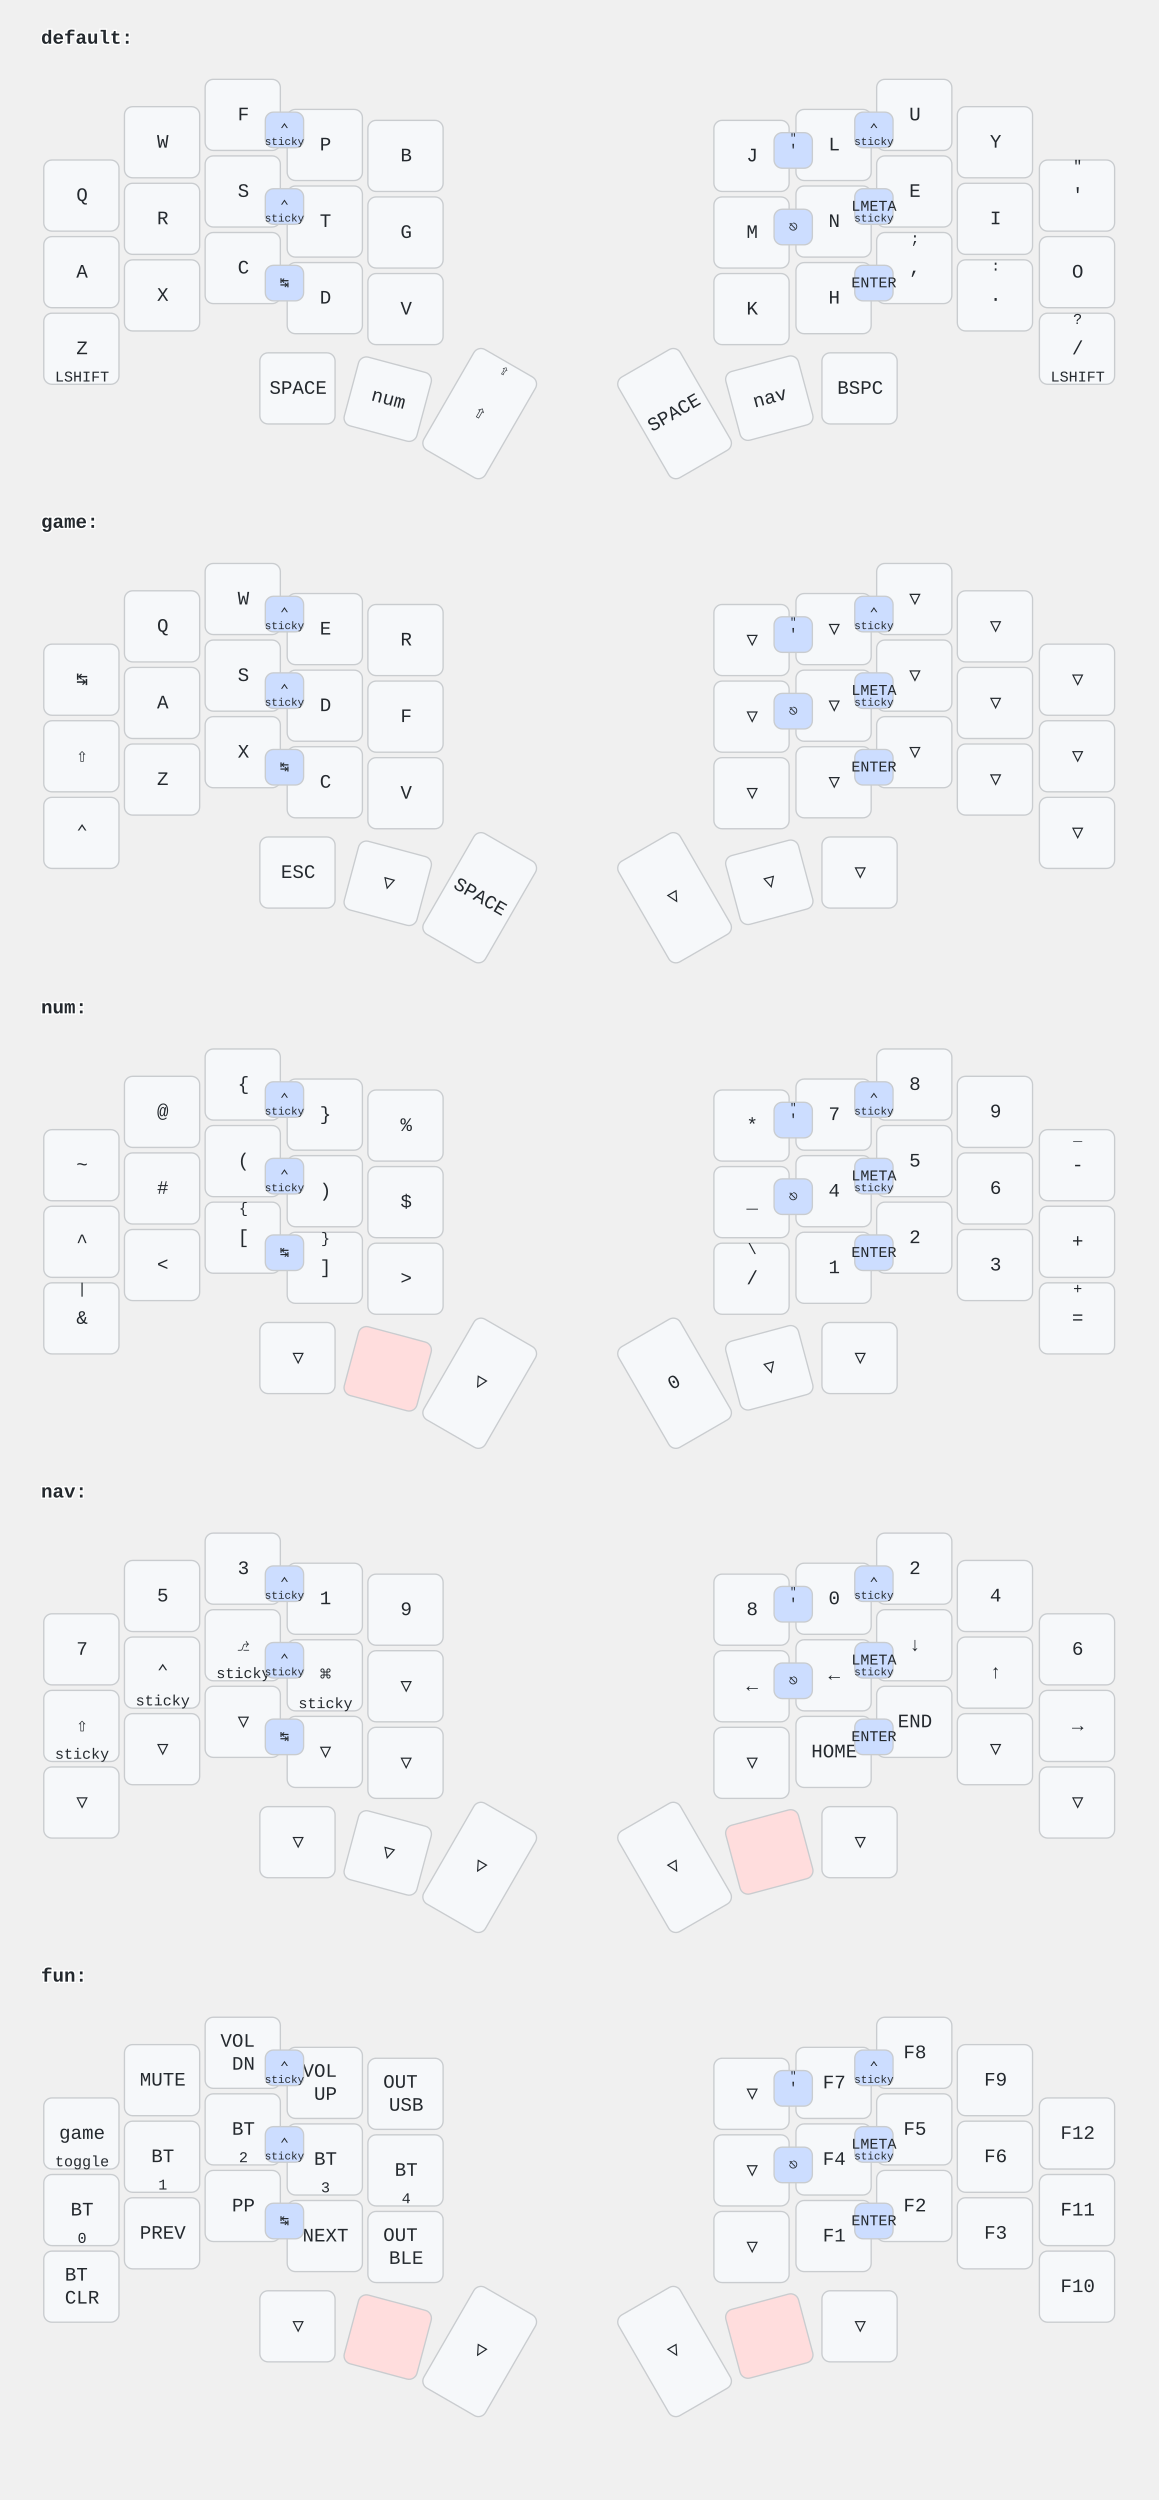
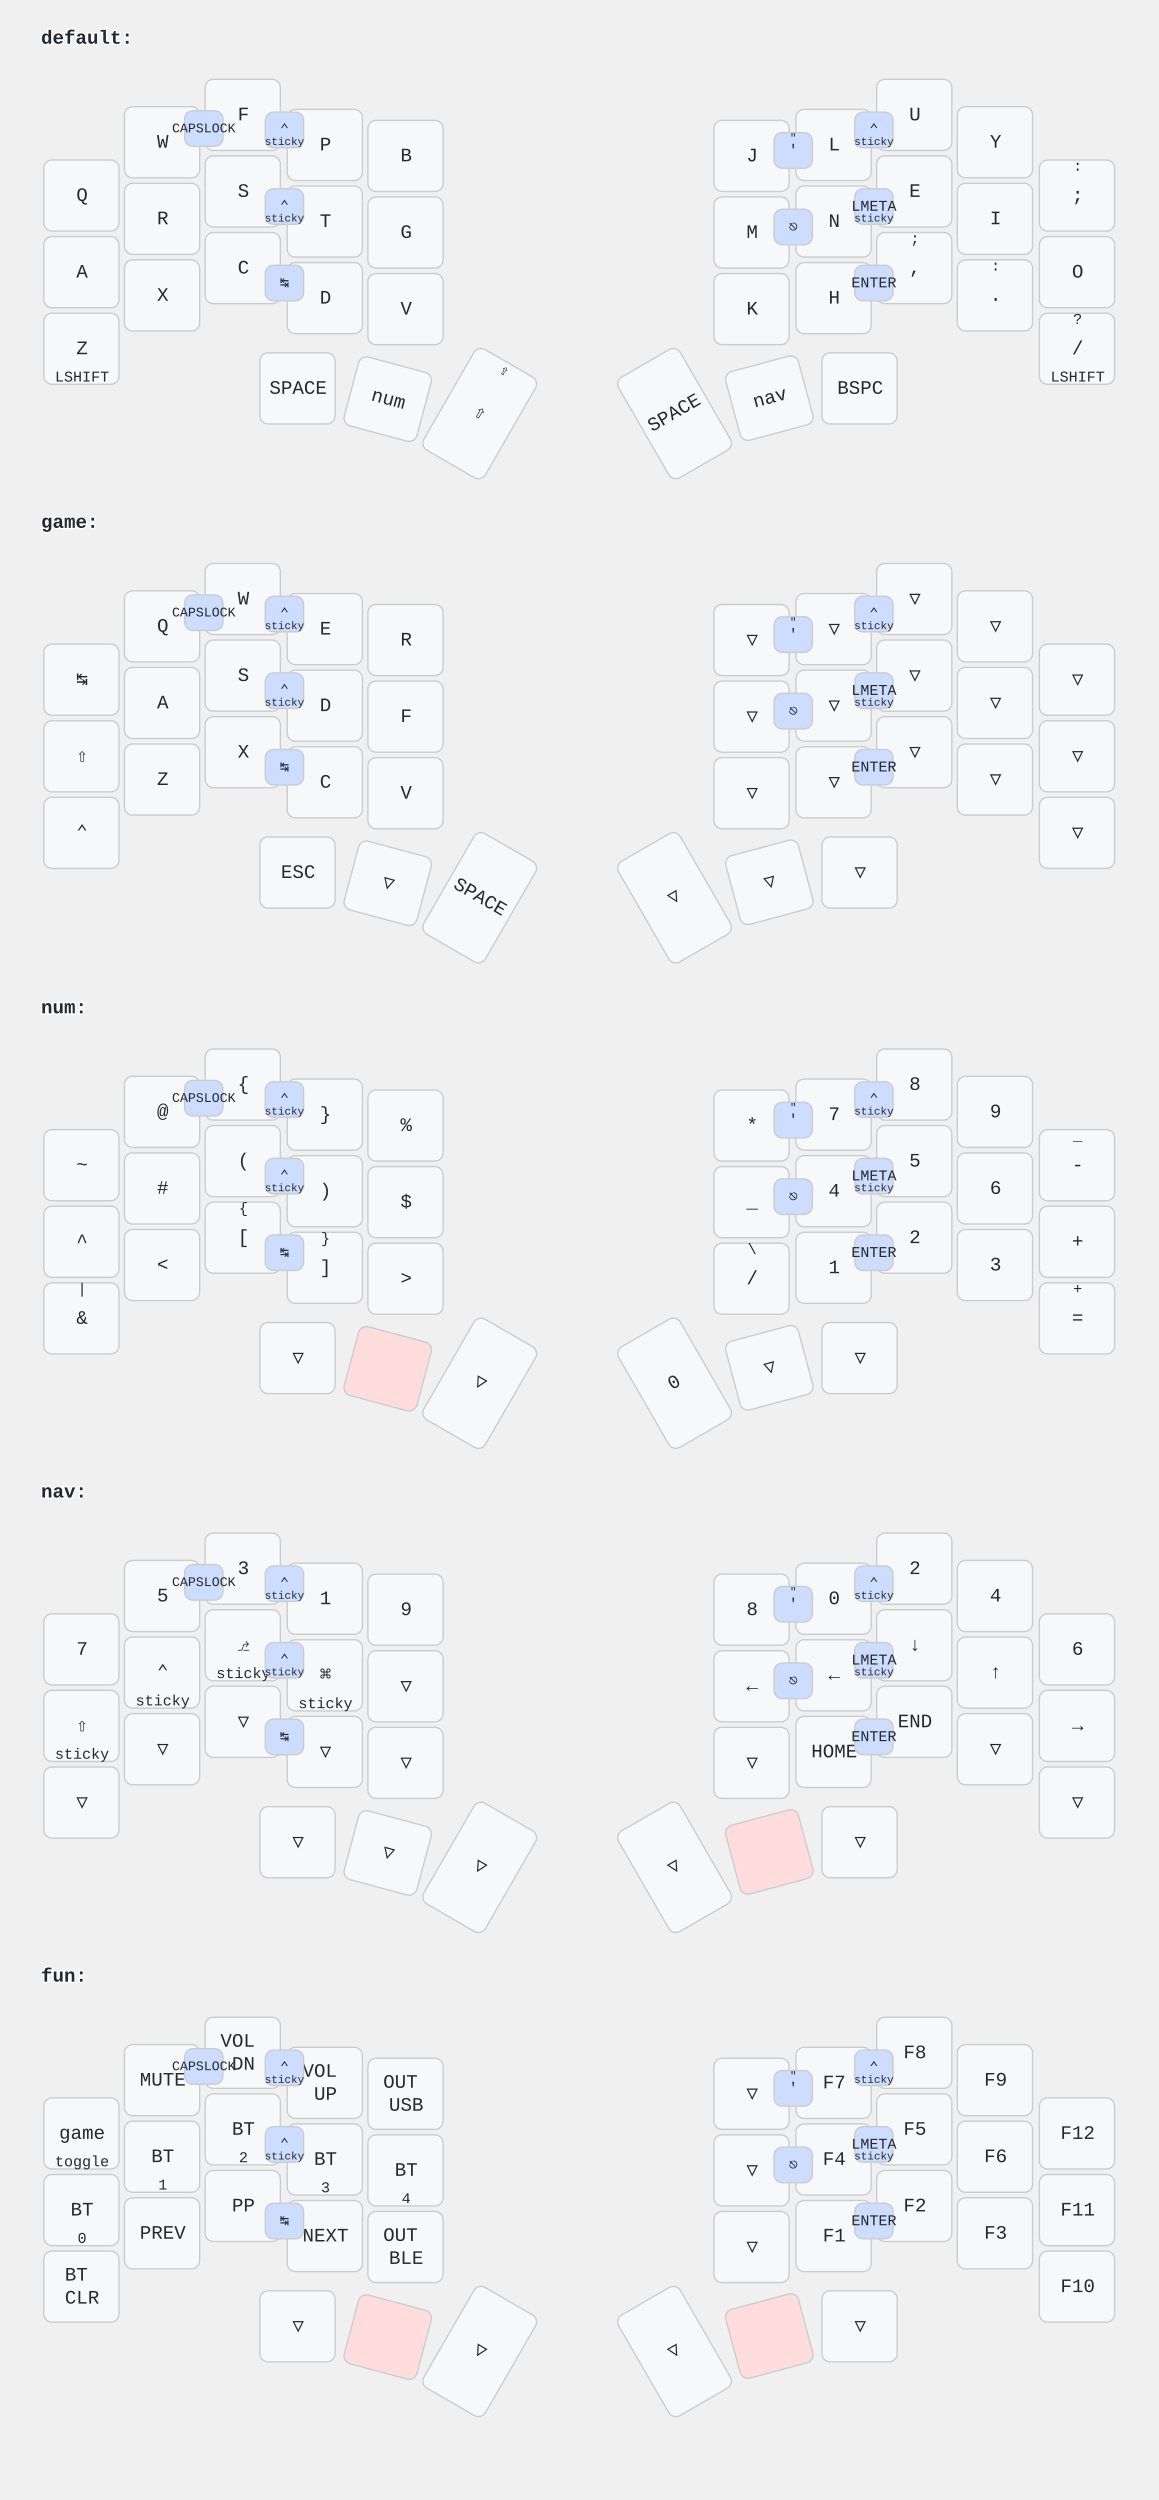
<svg xmlns="http://www.w3.org/2000/svg" width="847" height="1828" viewBox="0 0 847 1828" class="keymap">
  <style>/* font and background color specifications */
svg {
    font-family: SFMono-Regular,Consolas,Liberation Mono,Menlo,monospace;
    font-size: 14px;
    font-kerning: normal;
    text-rendering: optimizeLegibility;
    fill: #24292e;
}

/* default key styling */
rect {
    fill: #f6f8fa;
    stroke: #c9cccf;
    stroke-width: 1;
}

/* color accent for combo boxes */
rect.combo {
    fill: #cdf;
}

/* color accent for held keys */
rect.held, rect.combo.held {
    fill: #fdd;
}

/* color accent for ghost (optional) keys */
rect.ghost, rect.combo.ghost {
    fill: #ddd;
}

text {
    text-anchor: middle;
    dominant-baseline: middle;
}

/* styling for layer labels */
text.label {
    font-weight: bold;
    text-anchor: start;
    stroke: white;
    stroke-width: 2;
    paint-order: stroke;
}

/* styling for combo tap, and key hold/shifted label text */
text.combo, text.hold, text.shifted {
    font-size: 11px;
}

text.hold {
    text-anchor: middle;
    dominant-baseline: auto;
}

text.shifted {
    text-anchor: middle;
    dominant-baseline: hanging;
}

/* styling for hold/shifted label text in combo box */
text.combo.hold, text.combo.shifted {
    font-size: 8px;
}

/* styling for combo dendrons */
path {
    stroke-width: 1;
    stroke: gray;
    fill: none;
}
</style>
  <g transform="translate(30, 0)" class="layer-default">
    <text x="0" y="28" class="label" id="default">default:</text>
    <g transform="translate(0, 56)">
      <g transform="translate(30, 87)" class="key keypos-0">
        <rect rx="6" ry="6" x="-28" y="-26" width="55" height="52" class="key" />
        <text x="0" y="0" class="key tap">Q</text>
      </g>
      <g transform="translate(89, 48)" class="key keypos-1">
        <rect rx="6" ry="6" x="-28" y="-26" width="55" height="52" class="key" />
        <text x="0" y="0" class="key tap">W</text>
      </g>
      <g transform="translate(148, 28)" class="key keypos-2">
        <rect rx="6" ry="6" x="-28" y="-26" width="55" height="52" class="key" />
        <text x="0" y="0" class="key tap">F</text>
      </g>
      <g transform="translate(208, 50)" class="key keypos-3">
        <rect rx="6" ry="6" x="-28" y="-26" width="55" height="52" class="key" />
        <text x="0" y="0" class="key tap">P</text>
      </g>
      <g transform="translate(267, 58)" class="key keypos-4">
        <rect rx="6" ry="6" x="-28" y="-26" width="55" height="52" class="key" />
        <text x="0" y="0" class="key tap">B</text>
      </g>
      <g transform="translate(520, 58)" class="key keypos-5">
        <rect rx="6" ry="6" x="-28" y="-26" width="55" height="52" class="key" />
        <text x="0" y="0" class="key tap">J</text>
      </g>
      <g transform="translate(580, 50)" class="key keypos-6">
        <rect rx="6" ry="6" x="-28" y="-26" width="55" height="52" class="key" />
        <text x="0" y="0" class="key tap">L</text>
      </g>
      <g transform="translate(639, 28)" class="key keypos-7">
        <rect rx="6" ry="6" x="-28" y="-26" width="55" height="52" class="key" />
        <text x="0" y="0" class="key tap">U</text>
      </g>
      <g transform="translate(698, 48)" class="key keypos-8">
        <rect rx="6" ry="6" x="-28" y="-26" width="55" height="52" class="key" />
        <text x="0" y="0" class="key tap">Y</text>
      </g>
      <g transform="translate(758, 87)" class="key keypos-9">
        <rect rx="6" ry="6" x="-28" y="-26" width="55" height="52" class="key" />
-         <text x="0" y="0" class="key tap">'</text>
-         <text x="0" y="-24" class="key shifted">"</text>
+         <text x="0" y="0" class="key tap">;</text>
+         <text x="0" y="-24" class="key shifted">:</text>
      </g>
      <g transform="translate(30, 143)" class="key keypos-10">
        <rect rx="6" ry="6" x="-28" y="-26" width="55" height="52" class="key" />
        <text x="0" y="0" class="key tap">A</text>
      </g>
      <g transform="translate(89, 104)" class="key keypos-11">
        <rect rx="6" ry="6" x="-28" y="-26" width="55" height="52" class="key" />
        <text x="0" y="0" class="key tap">R</text>
      </g>
      <g transform="translate(148, 84)" class="key keypos-12">
        <rect rx="6" ry="6" x="-28" y="-26" width="55" height="52" class="key" />
        <text x="0" y="0" class="key tap">S</text>
      </g>
      <g transform="translate(208, 106)" class="key keypos-13">
        <rect rx="6" ry="6" x="-28" y="-26" width="55" height="52" class="key" />
        <text x="0" y="0" class="key tap">T</text>
      </g>
      <g transform="translate(267, 114)" class="key keypos-14">
        <rect rx="6" ry="6" x="-28" y="-26" width="55" height="52" class="key" />
        <text x="0" y="0" class="key tap">G</text>
      </g>
      <g transform="translate(520, 114)" class="key keypos-15">
        <rect rx="6" ry="6" x="-28" y="-26" width="55" height="52" class="key" />
        <text x="0" y="0" class="key tap">M</text>
      </g>
      <g transform="translate(580, 106)" class="key keypos-16">
        <rect rx="6" ry="6" x="-28" y="-26" width="55" height="52" class="key" />
        <text x="0" y="0" class="key tap">N</text>
      </g>
      <g transform="translate(639, 84)" class="key keypos-17">
        <rect rx="6" ry="6" x="-28" y="-26" width="55" height="52" class="key" />
        <text x="0" y="0" class="key tap">E</text>
      </g>
      <g transform="translate(698, 104)" class="key keypos-18">
        <rect rx="6" ry="6" x="-28" y="-26" width="55" height="52" class="key" />
        <text x="0" y="0" class="key tap">I</text>
      </g>
      <g transform="translate(758, 143)" class="key keypos-19">
        <rect rx="6" ry="6" x="-28" y="-26" width="55" height="52" class="key" />
        <text x="0" y="0" class="key tap">O</text>
      </g>
      <g transform="translate(30, 199)" class="key keypos-20">
        <rect rx="6" ry="6" x="-28" y="-26" width="55" height="52" class="key" />
        <text x="0" y="0" class="key tap">Z</text>
        <text x="0" y="24" class="key hold">LSHIFT</text>
      </g>
      <g transform="translate(89, 160)" class="key keypos-21">
        <rect rx="6" ry="6" x="-28" y="-26" width="55" height="52" class="key" />
        <text x="0" y="0" class="key tap">X</text>
      </g>
      <g transform="translate(148, 140)" class="key keypos-22">
        <rect rx="6" ry="6" x="-28" y="-26" width="55" height="52" class="key" />
        <text x="0" y="0" class="key tap">C</text>
      </g>
      <g transform="translate(208, 162)" class="key keypos-23">
        <rect rx="6" ry="6" x="-28" y="-26" width="55" height="52" class="key" />
        <text x="0" y="0" class="key tap">D</text>
      </g>
      <g transform="translate(267, 170)" class="key keypos-24">
        <rect rx="6" ry="6" x="-28" y="-26" width="55" height="52" class="key" />
        <text x="0" y="0" class="key tap">V</text>
      </g>
      <g transform="translate(520, 170)" class="key keypos-25">
        <rect rx="6" ry="6" x="-28" y="-26" width="55" height="52" class="key" />
        <text x="0" y="0" class="key tap">K</text>
      </g>
      <g transform="translate(580, 162)" class="key keypos-26">
        <rect rx="6" ry="6" x="-28" y="-26" width="55" height="52" class="key" />
        <text x="0" y="0" class="key tap">H</text>
      </g>
      <g transform="translate(639, 140)" class="key keypos-27">
        <rect rx="6" ry="6" x="-28" y="-26" width="55" height="52" class="key" />
        <text x="0" y="0" class="key tap">,</text>
        <text x="0" y="-24" class="key shifted">;</text>
      </g>
      <g transform="translate(698, 160)" class="key keypos-28">
        <rect rx="6" ry="6" x="-28" y="-26" width="55" height="52" class="key" />
        <text x="0" y="0" class="key tap">.</text>
        <text x="0" y="-24" class="key shifted">:</text>
      </g>
      <g transform="translate(758, 199)" class="key keypos-29">
        <rect rx="6" ry="6" x="-28" y="-26" width="55" height="52" class="key" />
        <text x="0" y="0" class="key tap">/</text>
        <text x="0" y="24" class="key hold">LSHIFT</text>
        <text x="0" y="-24" class="key shifted">?</text>
      </g>
      <g transform="translate(188, 228)" class="key keypos-30">
        <rect rx="6" ry="6" x="-28" y="-26" width="55" height="52" class="key" />
        <text x="0" y="0" class="key tap">SPACE</text>
      </g>
      <g transform="translate(254, 236) rotate(15.0)" class="key keypos-31">
        <rect rx="6" ry="6" x="-28" y="-26" width="55" height="52" class="key" />
        <a href="#num">
          <text x="0" y="0" class="key tap layer-activator">num</text>
        </a>
      </g>
      <g transform="translate(321, 246) rotate(30.0)" class="key keypos-32">
        <rect rx="6" ry="6" x="-26" y="-42" width="52" height="85" class="key" />
        <text x="0" y="0" class="key tap">⇧</text>
        <text x="0" y="-40" class="key shifted">⇪</text>
      </g>
      <g transform="translate(463, 246) rotate(-30.0)" class="key keypos-33">
        <rect rx="6" ry="6" x="-26" y="-42" width="52" height="85" class="key" />
        <text x="0" y="0" class="key tap">SPACE</text>
      </g>
      <g transform="translate(533, 235) rotate(-15.0)" class="key keypos-34">
        <rect rx="6" ry="6" x="-28" y="-26" width="55" height="52" class="key" />
        <a href="#nav">
          <text x="0" y="0" class="key tap layer-activator">nav</text>
        </a>
      </g>
      <g transform="translate(599, 228)" class="key keypos-35">
        <rect rx="6" ry="6" x="-28" y="-26" width="55" height="52" class="key" />
        <text x="0" y="0" class="key tap">BSPC</text>
      </g>
      <g class="combo combopos-0">
        <rect rx="6" ry="6" x="536" y="41" width="28" height="26" class="combo" />
        <text x="550" y="54" class="combo tap">'</text>
        <text x="550" y="43" class="combo shifted">"</text>
      </g>
      <g class="combo combopos-1">
        <rect rx="6" ry="6" x="536" y="97" width="28" height="26" class="combo" />
        <text x="550" y="110" class="combo tap">⎋</text>
      </g>
      <g class="combo combopos-2">
        <rect rx="6" ry="6" x="595" y="82" width="28" height="26" class="combo" />
        <text x="609" y="95" class="combo tap">LMETA</text>
        <text x="609" y="106" class="combo hold">sticky</text>
      </g>
      <g class="combo combopos-3">
        <rect rx="6" ry="6" x="595" y="26" width="28" height="26" class="combo" />
        <text x="609" y="39" class="combo tap">⌃</text>
        <text x="609" y="50" class="combo hold">sticky</text>
      </g>
      <g class="combo combopos-4">
        <rect rx="6" ry="6" x="164" y="26" width="28" height="26" class="combo" />
        <text x="178" y="39" class="combo tap">⌃</text>
        <text x="178" y="50" class="combo hold">sticky</text>
      </g>
      <g class="combo combopos-5">
        <rect rx="6" ry="6" x="164" y="82" width="28" height="26" class="combo" />
        <text x="178" y="95" class="combo tap">⌃</text>
        <text x="178" y="106" class="combo hold">sticky</text>
      </g>
      <g class="combo combopos-6">
        <rect rx="6" ry="6" x="595" y="138" width="28" height="26" class="combo" />
        <text x="609" y="151" class="combo tap">ENTER</text>
      </g>
      <g class="combo combopos-7">
        <rect rx="6" ry="6" x="164" y="138" width="28" height="26" class="combo" />
        <text x="178" y="151" class="combo tap">↹</text>
+       </g>
+       <g class="combo combopos-8">
+         <rect rx="6" ry="6" x="105" y="25" width="28" height="26" class="combo" />
+         <text x="119" y="38" class="combo tap">
+           <tspan style="font-size: 88%">CAPSLOCK</tspan>
+         </text>
      </g>
    </g>
  </g>
  <g transform="translate(30, 354)" class="layer-game">
    <text x="0" y="28" class="label" id="game">game:</text>
    <g transform="translate(0, 56)">
      <g transform="translate(30, 87)" class="key keypos-0">
        <rect rx="6" ry="6" x="-28" y="-26" width="55" height="52" class="key" />
        <text x="0" y="0" class="key tap">↹</text>
      </g>
      <g transform="translate(89, 48)" class="key keypos-1">
        <rect rx="6" ry="6" x="-28" y="-26" width="55" height="52" class="key" />
        <text x="0" y="0" class="key tap">Q</text>
      </g>
      <g transform="translate(148, 28)" class="key keypos-2">
        <rect rx="6" ry="6" x="-28" y="-26" width="55" height="52" class="key" />
        <text x="0" y="0" class="key tap">W</text>
      </g>
      <g transform="translate(208, 50)" class="key keypos-3">
        <rect rx="6" ry="6" x="-28" y="-26" width="55" height="52" class="key" />
        <text x="0" y="0" class="key tap">E</text>
      </g>
      <g transform="translate(267, 58)" class="key keypos-4">
        <rect rx="6" ry="6" x="-28" y="-26" width="55" height="52" class="key" />
        <text x="0" y="0" class="key tap">R</text>
      </g>
      <g transform="translate(520, 58)" class="key trans keypos-5">
        <rect rx="6" ry="6" x="-28" y="-26" width="55" height="52" class="key trans" />
        <text x="0" y="0" class="key trans tap">▽</text>
      </g>
      <g transform="translate(580, 50)" class="key trans keypos-6">
        <rect rx="6" ry="6" x="-28" y="-26" width="55" height="52" class="key trans" />
        <text x="0" y="0" class="key trans tap">▽</text>
      </g>
      <g transform="translate(639, 28)" class="key trans keypos-7">
        <rect rx="6" ry="6" x="-28" y="-26" width="55" height="52" class="key trans" />
        <text x="0" y="0" class="key trans tap">▽</text>
      </g>
      <g transform="translate(698, 48)" class="key trans keypos-8">
        <rect rx="6" ry="6" x="-28" y="-26" width="55" height="52" class="key trans" />
        <text x="0" y="0" class="key trans tap">▽</text>
      </g>
      <g transform="translate(758, 87)" class="key trans keypos-9">
        <rect rx="6" ry="6" x="-28" y="-26" width="55" height="52" class="key trans" />
        <text x="0" y="0" class="key trans tap">▽</text>
      </g>
      <g transform="translate(30, 143)" class="key keypos-10">
        <rect rx="6" ry="6" x="-28" y="-26" width="55" height="52" class="key" />
        <text x="0" y="0" class="key tap">⇧</text>
      </g>
      <g transform="translate(89, 104)" class="key keypos-11">
        <rect rx="6" ry="6" x="-28" y="-26" width="55" height="52" class="key" />
        <text x="0" y="0" class="key tap">A</text>
      </g>
      <g transform="translate(148, 84)" class="key keypos-12">
        <rect rx="6" ry="6" x="-28" y="-26" width="55" height="52" class="key" />
        <text x="0" y="0" class="key tap">S</text>
      </g>
      <g transform="translate(208, 106)" class="key keypos-13">
        <rect rx="6" ry="6" x="-28" y="-26" width="55" height="52" class="key" />
        <text x="0" y="0" class="key tap">D</text>
      </g>
      <g transform="translate(267, 114)" class="key keypos-14">
        <rect rx="6" ry="6" x="-28" y="-26" width="55" height="52" class="key" />
        <text x="0" y="0" class="key tap">F</text>
      </g>
      <g transform="translate(520, 114)" class="key trans keypos-15">
        <rect rx="6" ry="6" x="-28" y="-26" width="55" height="52" class="key trans" />
        <text x="0" y="0" class="key trans tap">▽</text>
      </g>
      <g transform="translate(580, 106)" class="key trans keypos-16">
        <rect rx="6" ry="6" x="-28" y="-26" width="55" height="52" class="key trans" />
        <text x="0" y="0" class="key trans tap">▽</text>
      </g>
      <g transform="translate(639, 84)" class="key trans keypos-17">
        <rect rx="6" ry="6" x="-28" y="-26" width="55" height="52" class="key trans" />
        <text x="0" y="0" class="key trans tap">▽</text>
      </g>
      <g transform="translate(698, 104)" class="key trans keypos-18">
        <rect rx="6" ry="6" x="-28" y="-26" width="55" height="52" class="key trans" />
        <text x="0" y="0" class="key trans tap">▽</text>
      </g>
      <g transform="translate(758, 143)" class="key trans keypos-19">
        <rect rx="6" ry="6" x="-28" y="-26" width="55" height="52" class="key trans" />
        <text x="0" y="0" class="key trans tap">▽</text>
      </g>
      <g transform="translate(30, 199)" class="key keypos-20">
        <rect rx="6" ry="6" x="-28" y="-26" width="55" height="52" class="key" />
        <text x="0" y="0" class="key tap">⌃</text>
      </g>
      <g transform="translate(89, 160)" class="key keypos-21">
        <rect rx="6" ry="6" x="-28" y="-26" width="55" height="52" class="key" />
        <text x="0" y="0" class="key tap">Z</text>
      </g>
      <g transform="translate(148, 140)" class="key keypos-22">
        <rect rx="6" ry="6" x="-28" y="-26" width="55" height="52" class="key" />
        <text x="0" y="0" class="key tap">X</text>
      </g>
      <g transform="translate(208, 162)" class="key keypos-23">
        <rect rx="6" ry="6" x="-28" y="-26" width="55" height="52" class="key" />
        <text x="0" y="0" class="key tap">C</text>
      </g>
      <g transform="translate(267, 170)" class="key keypos-24">
        <rect rx="6" ry="6" x="-28" y="-26" width="55" height="52" class="key" />
        <text x="0" y="0" class="key tap">V</text>
      </g>
      <g transform="translate(520, 170)" class="key trans keypos-25">
        <rect rx="6" ry="6" x="-28" y="-26" width="55" height="52" class="key trans" />
        <text x="0" y="0" class="key trans tap">▽</text>
      </g>
      <g transform="translate(580, 162)" class="key trans keypos-26">
        <rect rx="6" ry="6" x="-28" y="-26" width="55" height="52" class="key trans" />
        <text x="0" y="0" class="key trans tap">▽</text>
      </g>
      <g transform="translate(639, 140)" class="key trans keypos-27">
        <rect rx="6" ry="6" x="-28" y="-26" width="55" height="52" class="key trans" />
        <text x="0" y="0" class="key trans tap">▽</text>
      </g>
      <g transform="translate(698, 160)" class="key trans keypos-28">
        <rect rx="6" ry="6" x="-28" y="-26" width="55" height="52" class="key trans" />
        <text x="0" y="0" class="key trans tap">▽</text>
      </g>
      <g transform="translate(758, 199)" class="key trans keypos-29">
        <rect rx="6" ry="6" x="-28" y="-26" width="55" height="52" class="key trans" />
        <text x="0" y="0" class="key trans tap">▽</text>
      </g>
      <g transform="translate(188, 228)" class="key keypos-30">
        <rect rx="6" ry="6" x="-28" y="-26" width="55" height="52" class="key" />
        <text x="0" y="0" class="key tap">ESC</text>
      </g>
      <g transform="translate(254, 236) rotate(15.0)" class="key trans keypos-31">
        <rect rx="6" ry="6" x="-28" y="-26" width="55" height="52" class="key trans" />
        <text x="0" y="0" class="key trans tap">▽</text>
      </g>
      <g transform="translate(321, 246) rotate(30.0)" class="key keypos-32">
        <rect rx="6" ry="6" x="-26" y="-42" width="52" height="85" class="key" />
        <text x="0" y="0" class="key tap">SPACE</text>
      </g>
      <g transform="translate(463, 246) rotate(-30.0)" class="key trans keypos-33">
        <rect rx="6" ry="6" x="-26" y="-42" width="52" height="85" class="key trans" />
        <text x="0" y="0" class="key trans tap">▽</text>
      </g>
      <g transform="translate(533, 235) rotate(-15.0)" class="key trans keypos-34">
        <rect rx="6" ry="6" x="-28" y="-26" width="55" height="52" class="key trans" />
        <text x="0" y="0" class="key trans tap">▽</text>
      </g>
      <g transform="translate(599, 228)" class="key trans keypos-35">
        <rect rx="6" ry="6" x="-28" y="-26" width="55" height="52" class="key trans" />
        <text x="0" y="0" class="key trans tap">▽</text>
      </g>
      <g class="combo combopos-0">
        <rect rx="6" ry="6" x="536" y="41" width="28" height="26" class="combo" />
        <text x="550" y="54" class="combo tap">'</text>
        <text x="550" y="43" class="combo shifted">"</text>
      </g>
      <g class="combo combopos-1">
        <rect rx="6" ry="6" x="536" y="97" width="28" height="26" class="combo" />
        <text x="550" y="110" class="combo tap">⎋</text>
      </g>
      <g class="combo combopos-2">
        <rect rx="6" ry="6" x="595" y="82" width="28" height="26" class="combo" />
        <text x="609" y="95" class="combo tap">LMETA</text>
        <text x="609" y="106" class="combo hold">sticky</text>
      </g>
      <g class="combo combopos-3">
        <rect rx="6" ry="6" x="595" y="26" width="28" height="26" class="combo" />
        <text x="609" y="39" class="combo tap">⌃</text>
        <text x="609" y="50" class="combo hold">sticky</text>
      </g>
      <g class="combo combopos-4">
        <rect rx="6" ry="6" x="164" y="26" width="28" height="26" class="combo" />
        <text x="178" y="39" class="combo tap">⌃</text>
        <text x="178" y="50" class="combo hold">sticky</text>
      </g>
      <g class="combo combopos-5">
        <rect rx="6" ry="6" x="164" y="82" width="28" height="26" class="combo" />
        <text x="178" y="95" class="combo tap">⌃</text>
        <text x="178" y="106" class="combo hold">sticky</text>
      </g>
      <g class="combo combopos-6">
        <rect rx="6" ry="6" x="595" y="138" width="28" height="26" class="combo" />
        <text x="609" y="151" class="combo tap">ENTER</text>
      </g>
      <g class="combo combopos-7">
        <rect rx="6" ry="6" x="164" y="138" width="28" height="26" class="combo" />
        <text x="178" y="151" class="combo tap">↹</text>
      </g>
+       <g class="combo combopos-8">
+         <rect rx="6" ry="6" x="105" y="25" width="28" height="26" class="combo" />
+         <text x="119" y="38" class="combo tap">
+           <tspan style="font-size: 88%">CAPSLOCK</tspan>
+         </text>
+       </g>
    </g>
  </g>
  <g transform="translate(30, 709)" class="layer-num">
    <text x="0" y="28" class="label" id="num">num:</text>
    <g transform="translate(0, 56)">
      <g transform="translate(30, 87)" class="key keypos-0">
        <rect rx="6" ry="6" x="-28" y="-26" width="55" height="52" class="key" />
        <text x="0" y="0" class="key tap">~</text>
      </g>
      <g transform="translate(89, 48)" class="key keypos-1">
        <rect rx="6" ry="6" x="-28" y="-26" width="55" height="52" class="key" />
        <text x="0" y="0" class="key tap">@</text>
      </g>
      <g transform="translate(148, 28)" class="key keypos-2">
        <rect rx="6" ry="6" x="-28" y="-26" width="55" height="52" class="key" />
        <text x="0" y="0" class="key tap">{</text>
      </g>
      <g transform="translate(208, 50)" class="key keypos-3">
        <rect rx="6" ry="6" x="-28" y="-26" width="55" height="52" class="key" />
        <text x="0" y="0" class="key tap">}</text>
      </g>
      <g transform="translate(267, 58)" class="key keypos-4">
        <rect rx="6" ry="6" x="-28" y="-26" width="55" height="52" class="key" />
        <text x="0" y="0" class="key tap">%</text>
      </g>
      <g transform="translate(520, 58)" class="key keypos-5">
        <rect rx="6" ry="6" x="-28" y="-26" width="55" height="52" class="key" />
        <text x="0" y="0" class="key tap">*</text>
      </g>
      <g transform="translate(580, 50)" class="key keypos-6">
        <rect rx="6" ry="6" x="-28" y="-26" width="55" height="52" class="key" />
        <text x="0" y="0" class="key tap">7</text>
      </g>
      <g transform="translate(639, 28)" class="key keypos-7">
        <rect rx="6" ry="6" x="-28" y="-26" width="55" height="52" class="key" />
        <text x="0" y="0" class="key tap">8</text>
      </g>
      <g transform="translate(698, 48)" class="key keypos-8">
        <rect rx="6" ry="6" x="-28" y="-26" width="55" height="52" class="key" />
        <text x="0" y="0" class="key tap">9</text>
      </g>
      <g transform="translate(758, 87)" class="key keypos-9">
        <rect rx="6" ry="6" x="-28" y="-26" width="55" height="52" class="key" />
        <text x="0" y="0" class="key tap">-</text>
        <text x="0" y="-24" class="key shifted">_</text>
      </g>
      <g transform="translate(30, 143)" class="key keypos-10">
        <rect rx="6" ry="6" x="-28" y="-26" width="55" height="52" class="key" />
        <text x="0" y="0" class="key tap">^</text>
      </g>
      <g transform="translate(89, 104)" class="key keypos-11">
        <rect rx="6" ry="6" x="-28" y="-26" width="55" height="52" class="key" />
        <text x="0" y="0" class="key tap">#</text>
      </g>
      <g transform="translate(148, 84)" class="key keypos-12">
        <rect rx="6" ry="6" x="-28" y="-26" width="55" height="52" class="key" />
        <text x="0" y="0" class="key tap">(</text>
      </g>
      <g transform="translate(208, 106)" class="key keypos-13">
        <rect rx="6" ry="6" x="-28" y="-26" width="55" height="52" class="key" />
        <text x="0" y="0" class="key tap">)</text>
      </g>
      <g transform="translate(267, 114)" class="key keypos-14">
        <rect rx="6" ry="6" x="-28" y="-26" width="55" height="52" class="key" />
        <text x="0" y="0" class="key tap">$</text>
      </g>
      <g transform="translate(520, 114)" class="key keypos-15">
        <rect rx="6" ry="6" x="-28" y="-26" width="55" height="52" class="key" />
        <text x="0" y="0" class="key tap">_</text>
      </g>
      <g transform="translate(580, 106)" class="key keypos-16">
        <rect rx="6" ry="6" x="-28" y="-26" width="55" height="52" class="key" />
        <text x="0" y="0" class="key tap">4</text>
      </g>
      <g transform="translate(639, 84)" class="key keypos-17">
        <rect rx="6" ry="6" x="-28" y="-26" width="55" height="52" class="key" />
        <text x="0" y="0" class="key tap">5</text>
      </g>
      <g transform="translate(698, 104)" class="key keypos-18">
        <rect rx="6" ry="6" x="-28" y="-26" width="55" height="52" class="key" />
        <text x="0" y="0" class="key tap">6</text>
      </g>
      <g transform="translate(758, 143)" class="key keypos-19">
        <rect rx="6" ry="6" x="-28" y="-26" width="55" height="52" class="key" />
        <text x="0" y="0" class="key tap">+</text>
      </g>
      <g transform="translate(30, 199)" class="key keypos-20">
        <rect rx="6" ry="6" x="-28" y="-26" width="55" height="52" class="key" />
        <text x="0" y="0" class="key tap">&amp;</text>
        <text x="0" y="-24" class="key shifted">|</text>
      </g>
      <g transform="translate(89, 160)" class="key keypos-21">
        <rect rx="6" ry="6" x="-28" y="-26" width="55" height="52" class="key" />
        <text x="0" y="0" class="key tap">&lt;</text>
      </g>
      <g transform="translate(148, 140)" class="key keypos-22">
        <rect rx="6" ry="6" x="-28" y="-26" width="55" height="52" class="key" />
        <text x="0" y="0" class="key tap">[</text>
        <text x="0" y="-24" class="key shifted">{</text>
      </g>
      <g transform="translate(208, 162)" class="key keypos-23">
        <rect rx="6" ry="6" x="-28" y="-26" width="55" height="52" class="key" />
        <text x="0" y="0" class="key tap">]</text>
        <text x="0" y="-24" class="key shifted">}</text>
      </g>
      <g transform="translate(267, 170)" class="key keypos-24">
        <rect rx="6" ry="6" x="-28" y="-26" width="55" height="52" class="key" />
        <text x="0" y="0" class="key tap">&gt;</text>
      </g>
      <g transform="translate(520, 170)" class="key keypos-25">
        <rect rx="6" ry="6" x="-28" y="-26" width="55" height="52" class="key" />
        <text x="0" y="0" class="key tap">/</text>
        <text x="0" y="-24" class="key shifted">\</text>
      </g>
      <g transform="translate(580, 162)" class="key keypos-26">
        <rect rx="6" ry="6" x="-28" y="-26" width="55" height="52" class="key" />
        <text x="0" y="0" class="key tap">1</text>
      </g>
      <g transform="translate(639, 140)" class="key keypos-27">
        <rect rx="6" ry="6" x="-28" y="-26" width="55" height="52" class="key" />
        <text x="0" y="0" class="key tap">2</text>
      </g>
      <g transform="translate(698, 160)" class="key keypos-28">
        <rect rx="6" ry="6" x="-28" y="-26" width="55" height="52" class="key" />
        <text x="0" y="0" class="key tap">3</text>
      </g>
      <g transform="translate(758, 199)" class="key keypos-29">
        <rect rx="6" ry="6" x="-28" y="-26" width="55" height="52" class="key" />
        <text x="0" y="0" class="key tap">=</text>
        <text x="0" y="-24" class="key shifted">+</text>
      </g>
      <g transform="translate(188, 228)" class="key trans keypos-30">
        <rect rx="6" ry="6" x="-28" y="-26" width="55" height="52" class="key trans" />
        <text x="0" y="0" class="key trans tap">▽</text>
      </g>
      <g transform="translate(254, 236) rotate(15.0)" class="key held keypos-31">
        <rect rx="6" ry="6" x="-28" y="-26" width="55" height="52" class="key held" />
      </g>
      <g transform="translate(321, 246) rotate(30.0)" class="key trans keypos-32">
        <rect rx="6" ry="6" x="-26" y="-42" width="52" height="85" class="key trans" />
        <text x="0" y="0" class="key trans tap">▽</text>
      </g>
      <g transform="translate(463, 246) rotate(-30.0)" class="key keypos-33">
        <rect rx="6" ry="6" x="-26" y="-42" width="52" height="85" class="key" />
        <text x="0" y="0" class="key tap">0</text>
      </g>
      <g transform="translate(533, 235) rotate(-15.0)" class="key trans keypos-34">
        <rect rx="6" ry="6" x="-28" y="-26" width="55" height="52" class="key trans" />
        <text x="0" y="0" class="key trans tap">▽</text>
      </g>
      <g transform="translate(599, 228)" class="key trans keypos-35">
        <rect rx="6" ry="6" x="-28" y="-26" width="55" height="52" class="key trans" />
        <text x="0" y="0" class="key trans tap">▽</text>
      </g>
      <g class="combo combopos-0">
        <rect rx="6" ry="6" x="536" y="41" width="28" height="26" class="combo" />
        <text x="550" y="54" class="combo tap">'</text>
        <text x="550" y="43" class="combo shifted">"</text>
      </g>
      <g class="combo combopos-1">
        <rect rx="6" ry="6" x="536" y="97" width="28" height="26" class="combo" />
        <text x="550" y="110" class="combo tap">⎋</text>
      </g>
      <g class="combo combopos-2">
        <rect rx="6" ry="6" x="595" y="82" width="28" height="26" class="combo" />
        <text x="609" y="95" class="combo tap">LMETA</text>
        <text x="609" y="106" class="combo hold">sticky</text>
      </g>
      <g class="combo combopos-3">
        <rect rx="6" ry="6" x="595" y="26" width="28" height="26" class="combo" />
        <text x="609" y="39" class="combo tap">⌃</text>
        <text x="609" y="50" class="combo hold">sticky</text>
      </g>
      <g class="combo combopos-4">
        <rect rx="6" ry="6" x="164" y="26" width="28" height="26" class="combo" />
        <text x="178" y="39" class="combo tap">⌃</text>
        <text x="178" y="50" class="combo hold">sticky</text>
      </g>
      <g class="combo combopos-5">
        <rect rx="6" ry="6" x="164" y="82" width="28" height="26" class="combo" />
        <text x="178" y="95" class="combo tap">⌃</text>
        <text x="178" y="106" class="combo hold">sticky</text>
      </g>
      <g class="combo combopos-6">
        <rect rx="6" ry="6" x="595" y="138" width="28" height="26" class="combo" />
        <text x="609" y="151" class="combo tap">ENTER</text>
      </g>
      <g class="combo combopos-7">
        <rect rx="6" ry="6" x="164" y="138" width="28" height="26" class="combo" />
        <text x="178" y="151" class="combo tap">↹</text>
      </g>
+       <g class="combo combopos-8">
+         <rect rx="6" ry="6" x="105" y="25" width="28" height="26" class="combo" />
+         <text x="119" y="38" class="combo tap">
+           <tspan style="font-size: 88%">CAPSLOCK</tspan>
+         </text>
+       </g>
    </g>
  </g>
  <g transform="translate(30, 1063)" class="layer-nav">
    <text x="0" y="28" class="label" id="nav">nav:</text>
    <g transform="translate(0, 56)">
      <g transform="translate(30, 87)" class="key keypos-0">
        <rect rx="6" ry="6" x="-28" y="-26" width="55" height="52" class="key" />
        <text x="0" y="0" class="key tap">7</text>
      </g>
      <g transform="translate(89, 48)" class="key keypos-1">
        <rect rx="6" ry="6" x="-28" y="-26" width="55" height="52" class="key" />
        <text x="0" y="0" class="key tap">5</text>
      </g>
      <g transform="translate(148, 28)" class="key keypos-2">
        <rect rx="6" ry="6" x="-28" y="-26" width="55" height="52" class="key" />
        <text x="0" y="0" class="key tap">3</text>
      </g>
      <g transform="translate(208, 50)" class="key keypos-3">
        <rect rx="6" ry="6" x="-28" y="-26" width="55" height="52" class="key" />
        <text x="0" y="0" class="key tap">1</text>
      </g>
      <g transform="translate(267, 58)" class="key keypos-4">
        <rect rx="6" ry="6" x="-28" y="-26" width="55" height="52" class="key" />
        <text x="0" y="0" class="key tap">9</text>
      </g>
      <g transform="translate(520, 58)" class="key keypos-5">
        <rect rx="6" ry="6" x="-28" y="-26" width="55" height="52" class="key" />
        <text x="0" y="0" class="key tap">8</text>
      </g>
      <g transform="translate(580, 50)" class="key keypos-6">
        <rect rx="6" ry="6" x="-28" y="-26" width="55" height="52" class="key" />
        <text x="0" y="0" class="key tap">0</text>
      </g>
      <g transform="translate(639, 28)" class="key keypos-7">
        <rect rx="6" ry="6" x="-28" y="-26" width="55" height="52" class="key" />
        <text x="0" y="0" class="key tap">2</text>
      </g>
      <g transform="translate(698, 48)" class="key keypos-8">
        <rect rx="6" ry="6" x="-28" y="-26" width="55" height="52" class="key" />
        <text x="0" y="0" class="key tap">4</text>
      </g>
      <g transform="translate(758, 87)" class="key keypos-9">
        <rect rx="6" ry="6" x="-28" y="-26" width="55" height="52" class="key" />
        <text x="0" y="0" class="key tap">6</text>
      </g>
      <g transform="translate(30, 143)" class="key keypos-10">
        <rect rx="6" ry="6" x="-28" y="-26" width="55" height="52" class="key" />
        <text x="0" y="0" class="key tap">⇧</text>
        <text x="0" y="24" class="key hold">sticky</text>
      </g>
      <g transform="translate(89, 104)" class="key keypos-11">
        <rect rx="6" ry="6" x="-28" y="-26" width="55" height="52" class="key" />
        <text x="0" y="0" class="key tap">⌃</text>
        <text x="0" y="24" class="key hold">sticky</text>
      </g>
      <g transform="translate(148, 84)" class="key keypos-12">
        <rect rx="6" ry="6" x="-28" y="-26" width="55" height="52" class="key" />
        <text x="0" y="0" class="key tap">⎇</text>
        <text x="0" y="24" class="key hold">sticky</text>
      </g>
      <g transform="translate(208, 106)" class="key keypos-13">
        <rect rx="6" ry="6" x="-28" y="-26" width="55" height="52" class="key" />
        <text x="0" y="0" class="key tap">⌘</text>
        <text x="0" y="24" class="key hold">sticky</text>
      </g>
      <g transform="translate(267, 114)" class="key trans keypos-14">
        <rect rx="6" ry="6" x="-28" y="-26" width="55" height="52" class="key trans" />
        <text x="0" y="0" class="key trans tap">▽</text>
      </g>
      <g transform="translate(520, 114)" class="key keypos-15">
        <rect rx="6" ry="6" x="-28" y="-26" width="55" height="52" class="key" />
        <text x="0" y="0" class="key tap">←</text>
      </g>
      <g transform="translate(580, 106)" class="key keypos-16">
        <rect rx="6" ry="6" x="-28" y="-26" width="55" height="52" class="key" />
        <text x="0" y="0" class="key tap">←</text>
      </g>
      <g transform="translate(639, 84)" class="key keypos-17">
        <rect rx="6" ry="6" x="-28" y="-26" width="55" height="52" class="key" />
        <text x="0" y="0" class="key tap">↓</text>
      </g>
      <g transform="translate(698, 104)" class="key keypos-18">
        <rect rx="6" ry="6" x="-28" y="-26" width="55" height="52" class="key" />
        <text x="0" y="0" class="key tap">↑</text>
      </g>
      <g transform="translate(758, 143)" class="key keypos-19">
        <rect rx="6" ry="6" x="-28" y="-26" width="55" height="52" class="key" />
        <text x="0" y="0" class="key tap">→</text>
      </g>
      <g transform="translate(30, 199)" class="key trans keypos-20">
        <rect rx="6" ry="6" x="-28" y="-26" width="55" height="52" class="key trans" />
        <text x="0" y="0" class="key trans tap">▽</text>
      </g>
      <g transform="translate(89, 160)" class="key trans keypos-21">
        <rect rx="6" ry="6" x="-28" y="-26" width="55" height="52" class="key trans" />
        <text x="0" y="0" class="key trans tap">▽</text>
      </g>
      <g transform="translate(148, 140)" class="key trans keypos-22">
        <rect rx="6" ry="6" x="-28" y="-26" width="55" height="52" class="key trans" />
        <text x="0" y="0" class="key trans tap">▽</text>
      </g>
      <g transform="translate(208, 162)" class="key trans keypos-23">
        <rect rx="6" ry="6" x="-28" y="-26" width="55" height="52" class="key trans" />
        <text x="0" y="0" class="key trans tap">▽</text>
      </g>
      <g transform="translate(267, 170)" class="key trans keypos-24">
        <rect rx="6" ry="6" x="-28" y="-26" width="55" height="52" class="key trans" />
        <text x="0" y="0" class="key trans tap">▽</text>
      </g>
      <g transform="translate(520, 170)" class="key trans keypos-25">
        <rect rx="6" ry="6" x="-28" y="-26" width="55" height="52" class="key trans" />
        <text x="0" y="0" class="key trans tap">▽</text>
      </g>
      <g transform="translate(580, 162)" class="key keypos-26">
        <rect rx="6" ry="6" x="-28" y="-26" width="55" height="52" class="key" />
        <text x="0" y="0" class="key tap">HOME</text>
      </g>
      <g transform="translate(639, 140)" class="key keypos-27">
        <rect rx="6" ry="6" x="-28" y="-26" width="55" height="52" class="key" />
        <text x="0" y="0" class="key tap">END</text>
      </g>
      <g transform="translate(698, 160)" class="key trans keypos-28">
        <rect rx="6" ry="6" x="-28" y="-26" width="55" height="52" class="key trans" />
        <text x="0" y="0" class="key trans tap">▽</text>
      </g>
      <g transform="translate(758, 199)" class="key trans keypos-29">
        <rect rx="6" ry="6" x="-28" y="-26" width="55" height="52" class="key trans" />
        <text x="0" y="0" class="key trans tap">▽</text>
      </g>
      <g transform="translate(188, 228)" class="key trans keypos-30">
        <rect rx="6" ry="6" x="-28" y="-26" width="55" height="52" class="key trans" />
        <text x="0" y="0" class="key trans tap">▽</text>
      </g>
      <g transform="translate(254, 236) rotate(15.0)" class="key trans keypos-31">
        <rect rx="6" ry="6" x="-28" y="-26" width="55" height="52" class="key trans" />
        <text x="0" y="0" class="key trans tap">▽</text>
      </g>
      <g transform="translate(321, 246) rotate(30.0)" class="key trans keypos-32">
        <rect rx="6" ry="6" x="-26" y="-42" width="52" height="85" class="key trans" />
        <text x="0" y="0" class="key trans tap">▽</text>
      </g>
      <g transform="translate(463, 246) rotate(-30.0)" class="key trans keypos-33">
        <rect rx="6" ry="6" x="-26" y="-42" width="52" height="85" class="key trans" />
        <text x="0" y="0" class="key trans tap">▽</text>
      </g>
      <g transform="translate(533, 235) rotate(-15.0)" class="key held keypos-34">
        <rect rx="6" ry="6" x="-28" y="-26" width="55" height="52" class="key held" />
      </g>
      <g transform="translate(599, 228)" class="key trans keypos-35">
        <rect rx="6" ry="6" x="-28" y="-26" width="55" height="52" class="key trans" />
        <text x="0" y="0" class="key trans tap">▽</text>
      </g>
      <g class="combo combopos-0">
        <rect rx="6" ry="6" x="536" y="41" width="28" height="26" class="combo" />
        <text x="550" y="54" class="combo tap">'</text>
        <text x="550" y="43" class="combo shifted">"</text>
      </g>
      <g class="combo combopos-1">
        <rect rx="6" ry="6" x="536" y="97" width="28" height="26" class="combo" />
        <text x="550" y="110" class="combo tap">⎋</text>
      </g>
      <g class="combo combopos-2">
        <rect rx="6" ry="6" x="595" y="82" width="28" height="26" class="combo" />
        <text x="609" y="95" class="combo tap">LMETA</text>
        <text x="609" y="106" class="combo hold">sticky</text>
      </g>
      <g class="combo combopos-3">
        <rect rx="6" ry="6" x="595" y="26" width="28" height="26" class="combo" />
        <text x="609" y="39" class="combo tap">⌃</text>
        <text x="609" y="50" class="combo hold">sticky</text>
      </g>
      <g class="combo combopos-4">
        <rect rx="6" ry="6" x="164" y="26" width="28" height="26" class="combo" />
        <text x="178" y="39" class="combo tap">⌃</text>
        <text x="178" y="50" class="combo hold">sticky</text>
      </g>
      <g class="combo combopos-5">
        <rect rx="6" ry="6" x="164" y="82" width="28" height="26" class="combo" />
        <text x="178" y="95" class="combo tap">⌃</text>
        <text x="178" y="106" class="combo hold">sticky</text>
      </g>
      <g class="combo combopos-6">
        <rect rx="6" ry="6" x="595" y="138" width="28" height="26" class="combo" />
        <text x="609" y="151" class="combo tap">ENTER</text>
      </g>
      <g class="combo combopos-7">
        <rect rx="6" ry="6" x="164" y="138" width="28" height="26" class="combo" />
        <text x="178" y="151" class="combo tap">↹</text>
      </g>
+       <g class="combo combopos-8">
+         <rect rx="6" ry="6" x="105" y="25" width="28" height="26" class="combo" />
+         <text x="119" y="38" class="combo tap">
+           <tspan style="font-size: 88%">CAPSLOCK</tspan>
+         </text>
+       </g>
    </g>
  </g>
  <g transform="translate(30, 1417)" class="layer-fun">
    <text x="0" y="28" class="label" id="fun">fun:</text>
    <g transform="translate(0, 56)">
      <g transform="translate(30, 87)" class="key keypos-0">
        <rect rx="6" ry="6" x="-28" y="-26" width="55" height="52" class="key" />
        <a href="#game">
          <text x="0" y="0" class="key tap layer-activator">game</text>
        </a>
        <text x="0" y="24" class="key hold">toggle</text>
      </g>
      <g transform="translate(89, 48)" class="key keypos-1">
        <rect rx="6" ry="6" x="-28" y="-26" width="55" height="52" class="key" />
        <text x="0" y="0" class="key tap">MUTE</text>
      </g>
      <g transform="translate(148, 28)" class="key keypos-2">
        <rect rx="6" ry="6" x="-28" y="-26" width="55" height="52" class="key" />
        <text x="0" y="0" class="key tap">
          <tspan x="0" dy="-0.6em">VOL</tspan>
          <tspan x="0" dy="1.2em">DN</tspan>
        </text>
      </g>
      <g transform="translate(208, 50)" class="key keypos-3">
        <rect rx="6" ry="6" x="-28" y="-26" width="55" height="52" class="key" />
        <text x="0" y="0" class="key tap">
          <tspan x="0" dy="-0.6em">VOL</tspan>
          <tspan x="0" dy="1.2em">UP</tspan>
        </text>
      </g>
      <g transform="translate(267, 58)" class="key keypos-4">
        <rect rx="6" ry="6" x="-28" y="-26" width="55" height="52" class="key" />
        <text x="0" y="0" class="key tap">
          <tspan x="0" dy="-0.6em">OUT</tspan>
          <tspan x="0" dy="1.2em">USB</tspan>
        </text>
      </g>
      <g transform="translate(520, 58)" class="key trans keypos-5">
        <rect rx="6" ry="6" x="-28" y="-26" width="55" height="52" class="key trans" />
        <text x="0" y="0" class="key trans tap">▽</text>
      </g>
      <g transform="translate(580, 50)" class="key keypos-6">
        <rect rx="6" ry="6" x="-28" y="-26" width="55" height="52" class="key" />
        <text x="0" y="0" class="key tap">F7</text>
      </g>
      <g transform="translate(639, 28)" class="key keypos-7">
        <rect rx="6" ry="6" x="-28" y="-26" width="55" height="52" class="key" />
        <text x="0" y="0" class="key tap">F8</text>
      </g>
      <g transform="translate(698, 48)" class="key keypos-8">
        <rect rx="6" ry="6" x="-28" y="-26" width="55" height="52" class="key" />
        <text x="0" y="0" class="key tap">F9</text>
      </g>
      <g transform="translate(758, 87)" class="key keypos-9">
        <rect rx="6" ry="6" x="-28" y="-26" width="55" height="52" class="key" />
        <text x="0" y="0" class="key tap">F12</text>
      </g>
      <g transform="translate(30, 143)" class="key keypos-10">
        <rect rx="6" ry="6" x="-28" y="-26" width="55" height="52" class="key" />
        <text x="0" y="0" class="key tap">BT</text>
        <text x="0" y="24" class="key hold">0</text>
      </g>
      <g transform="translate(89, 104)" class="key keypos-11">
        <rect rx="6" ry="6" x="-28" y="-26" width="55" height="52" class="key" />
        <text x="0" y="0" class="key tap">BT</text>
        <text x="0" y="24" class="key hold">1</text>
      </g>
      <g transform="translate(148, 84)" class="key keypos-12">
        <rect rx="6" ry="6" x="-28" y="-26" width="55" height="52" class="key" />
        <text x="0" y="0" class="key tap">BT</text>
        <text x="0" y="24" class="key hold">2</text>
      </g>
      <g transform="translate(208, 106)" class="key keypos-13">
        <rect rx="6" ry="6" x="-28" y="-26" width="55" height="52" class="key" />
        <text x="0" y="0" class="key tap">BT</text>
        <text x="0" y="24" class="key hold">3</text>
      </g>
      <g transform="translate(267, 114)" class="key keypos-14">
        <rect rx="6" ry="6" x="-28" y="-26" width="55" height="52" class="key" />
        <text x="0" y="0" class="key tap">BT</text>
        <text x="0" y="24" class="key hold">4</text>
      </g>
      <g transform="translate(520, 114)" class="key trans keypos-15">
        <rect rx="6" ry="6" x="-28" y="-26" width="55" height="52" class="key trans" />
        <text x="0" y="0" class="key trans tap">▽</text>
      </g>
      <g transform="translate(580, 106)" class="key keypos-16">
        <rect rx="6" ry="6" x="-28" y="-26" width="55" height="52" class="key" />
        <text x="0" y="0" class="key tap">F4</text>
      </g>
      <g transform="translate(639, 84)" class="key keypos-17">
        <rect rx="6" ry="6" x="-28" y="-26" width="55" height="52" class="key" />
        <text x="0" y="0" class="key tap">F5</text>
      </g>
      <g transform="translate(698, 104)" class="key keypos-18">
        <rect rx="6" ry="6" x="-28" y="-26" width="55" height="52" class="key" />
        <text x="0" y="0" class="key tap">F6</text>
      </g>
      <g transform="translate(758, 143)" class="key keypos-19">
        <rect rx="6" ry="6" x="-28" y="-26" width="55" height="52" class="key" />
        <text x="0" y="0" class="key tap">F11</text>
      </g>
      <g transform="translate(30, 199)" class="key keypos-20">
        <rect rx="6" ry="6" x="-28" y="-26" width="55" height="52" class="key" />
        <text x="0" y="0" class="key tap">
          <tspan x="0" dy="-0.6em">BT</tspan>
          <tspan x="0" dy="1.2em">CLR</tspan>
        </text>
      </g>
      <g transform="translate(89, 160)" class="key keypos-21">
        <rect rx="6" ry="6" x="-28" y="-26" width="55" height="52" class="key" />
        <text x="0" y="0" class="key tap">PREV</text>
      </g>
      <g transform="translate(148, 140)" class="key keypos-22">
        <rect rx="6" ry="6" x="-28" y="-26" width="55" height="52" class="key" />
        <text x="0" y="0" class="key tap">PP</text>
      </g>
      <g transform="translate(208, 162)" class="key keypos-23">
        <rect rx="6" ry="6" x="-28" y="-26" width="55" height="52" class="key" />
        <text x="0" y="0" class="key tap">NEXT</text>
      </g>
      <g transform="translate(267, 170)" class="key keypos-24">
        <rect rx="6" ry="6" x="-28" y="-26" width="55" height="52" class="key" />
        <text x="0" y="0" class="key tap">
          <tspan x="0" dy="-0.6em">OUT</tspan>
          <tspan x="0" dy="1.2em">BLE</tspan>
        </text>
      </g>
      <g transform="translate(520, 170)" class="key trans keypos-25">
        <rect rx="6" ry="6" x="-28" y="-26" width="55" height="52" class="key trans" />
        <text x="0" y="0" class="key trans tap">▽</text>
      </g>
      <g transform="translate(580, 162)" class="key keypos-26">
        <rect rx="6" ry="6" x="-28" y="-26" width="55" height="52" class="key" />
        <text x="0" y="0" class="key tap">F1</text>
      </g>
      <g transform="translate(639, 140)" class="key keypos-27">
        <rect rx="6" ry="6" x="-28" y="-26" width="55" height="52" class="key" />
        <text x="0" y="0" class="key tap">F2</text>
      </g>
      <g transform="translate(698, 160)" class="key keypos-28">
        <rect rx="6" ry="6" x="-28" y="-26" width="55" height="52" class="key" />
        <text x="0" y="0" class="key tap">F3</text>
      </g>
      <g transform="translate(758, 199)" class="key keypos-29">
        <rect rx="6" ry="6" x="-28" y="-26" width="55" height="52" class="key" />
        <text x="0" y="0" class="key tap">F10</text>
      </g>
      <g transform="translate(188, 228)" class="key trans keypos-30">
        <rect rx="6" ry="6" x="-28" y="-26" width="55" height="52" class="key trans" />
        <text x="0" y="0" class="key trans tap">▽</text>
      </g>
      <g transform="translate(254, 236) rotate(15.0)" class="key held keypos-31">
        <rect rx="6" ry="6" x="-28" y="-26" width="55" height="52" class="key held" />
      </g>
      <g transform="translate(321, 246) rotate(30.0)" class="key trans keypos-32">
        <rect rx="6" ry="6" x="-26" y="-42" width="52" height="85" class="key trans" />
        <text x="0" y="0" class="key trans tap">▽</text>
      </g>
      <g transform="translate(463, 246) rotate(-30.0)" class="key trans keypos-33">
        <rect rx="6" ry="6" x="-26" y="-42" width="52" height="85" class="key trans" />
        <text x="0" y="0" class="key trans tap">▽</text>
      </g>
      <g transform="translate(533, 235) rotate(-15.0)" class="key held keypos-34">
        <rect rx="6" ry="6" x="-28" y="-26" width="55" height="52" class="key held" />
      </g>
      <g transform="translate(599, 228)" class="key trans keypos-35">
        <rect rx="6" ry="6" x="-28" y="-26" width="55" height="52" class="key trans" />
        <text x="0" y="0" class="key trans tap">▽</text>
      </g>
      <g class="combo combopos-0">
        <rect rx="6" ry="6" x="536" y="41" width="28" height="26" class="combo" />
        <text x="550" y="54" class="combo tap">'</text>
        <text x="550" y="43" class="combo shifted">"</text>
      </g>
      <g class="combo combopos-1">
        <rect rx="6" ry="6" x="536" y="97" width="28" height="26" class="combo" />
        <text x="550" y="110" class="combo tap">⎋</text>
      </g>
      <g class="combo combopos-2">
        <rect rx="6" ry="6" x="595" y="82" width="28" height="26" class="combo" />
        <text x="609" y="95" class="combo tap">LMETA</text>
        <text x="609" y="106" class="combo hold">sticky</text>
      </g>
      <g class="combo combopos-3">
        <rect rx="6" ry="6" x="595" y="26" width="28" height="26" class="combo" />
        <text x="609" y="39" class="combo tap">⌃</text>
        <text x="609" y="50" class="combo hold">sticky</text>
      </g>
      <g class="combo combopos-4">
        <rect rx="6" ry="6" x="164" y="26" width="28" height="26" class="combo" />
        <text x="178" y="39" class="combo tap">⌃</text>
        <text x="178" y="50" class="combo hold">sticky</text>
      </g>
      <g class="combo combopos-5">
        <rect rx="6" ry="6" x="164" y="82" width="28" height="26" class="combo" />
        <text x="178" y="95" class="combo tap">⌃</text>
        <text x="178" y="106" class="combo hold">sticky</text>
      </g>
      <g class="combo combopos-6">
        <rect rx="6" ry="6" x="595" y="138" width="28" height="26" class="combo" />
        <text x="609" y="151" class="combo tap">ENTER</text>
      </g>
      <g class="combo combopos-7">
        <rect rx="6" ry="6" x="164" y="138" width="28" height="26" class="combo" />
        <text x="178" y="151" class="combo tap">↹</text>
      </g>
+       <g class="combo combopos-8">
+         <rect rx="6" ry="6" x="105" y="25" width="28" height="26" class="combo" />
+         <text x="119" y="38" class="combo tap">
+           <tspan style="font-size: 88%">CAPSLOCK</tspan>
+         </text>
+       </g>
    </g>
  </g>
</svg>
